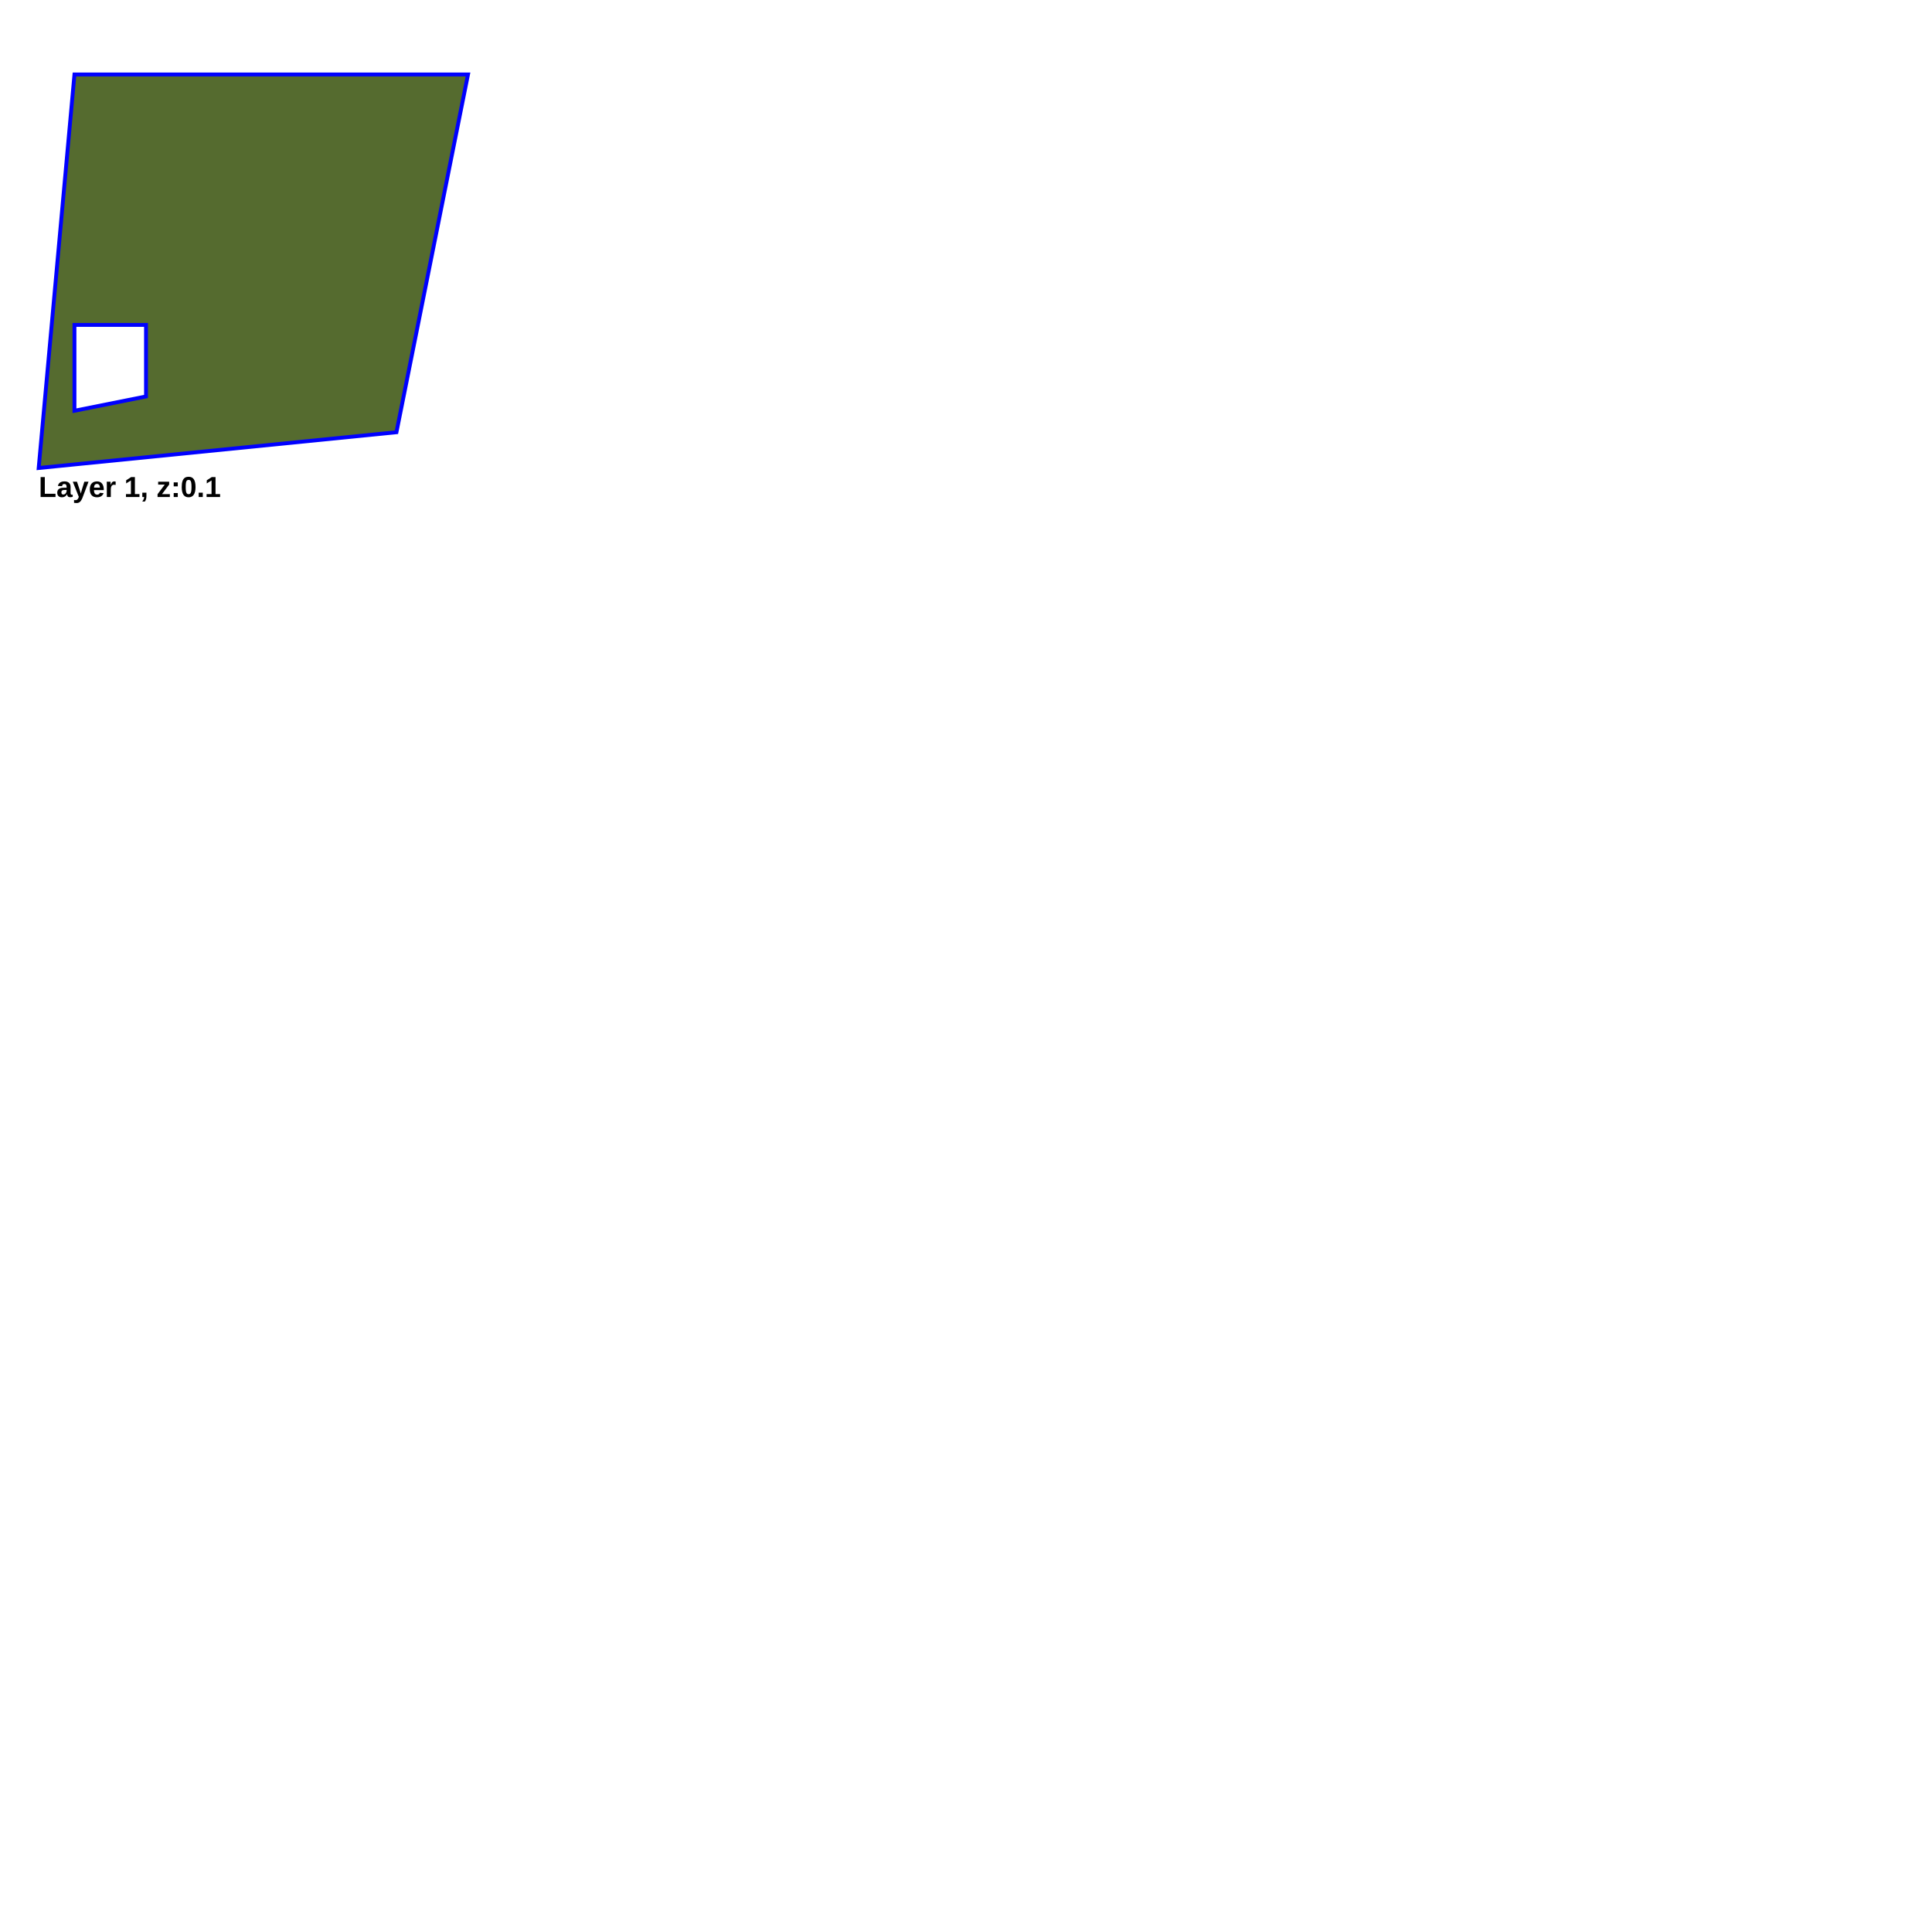
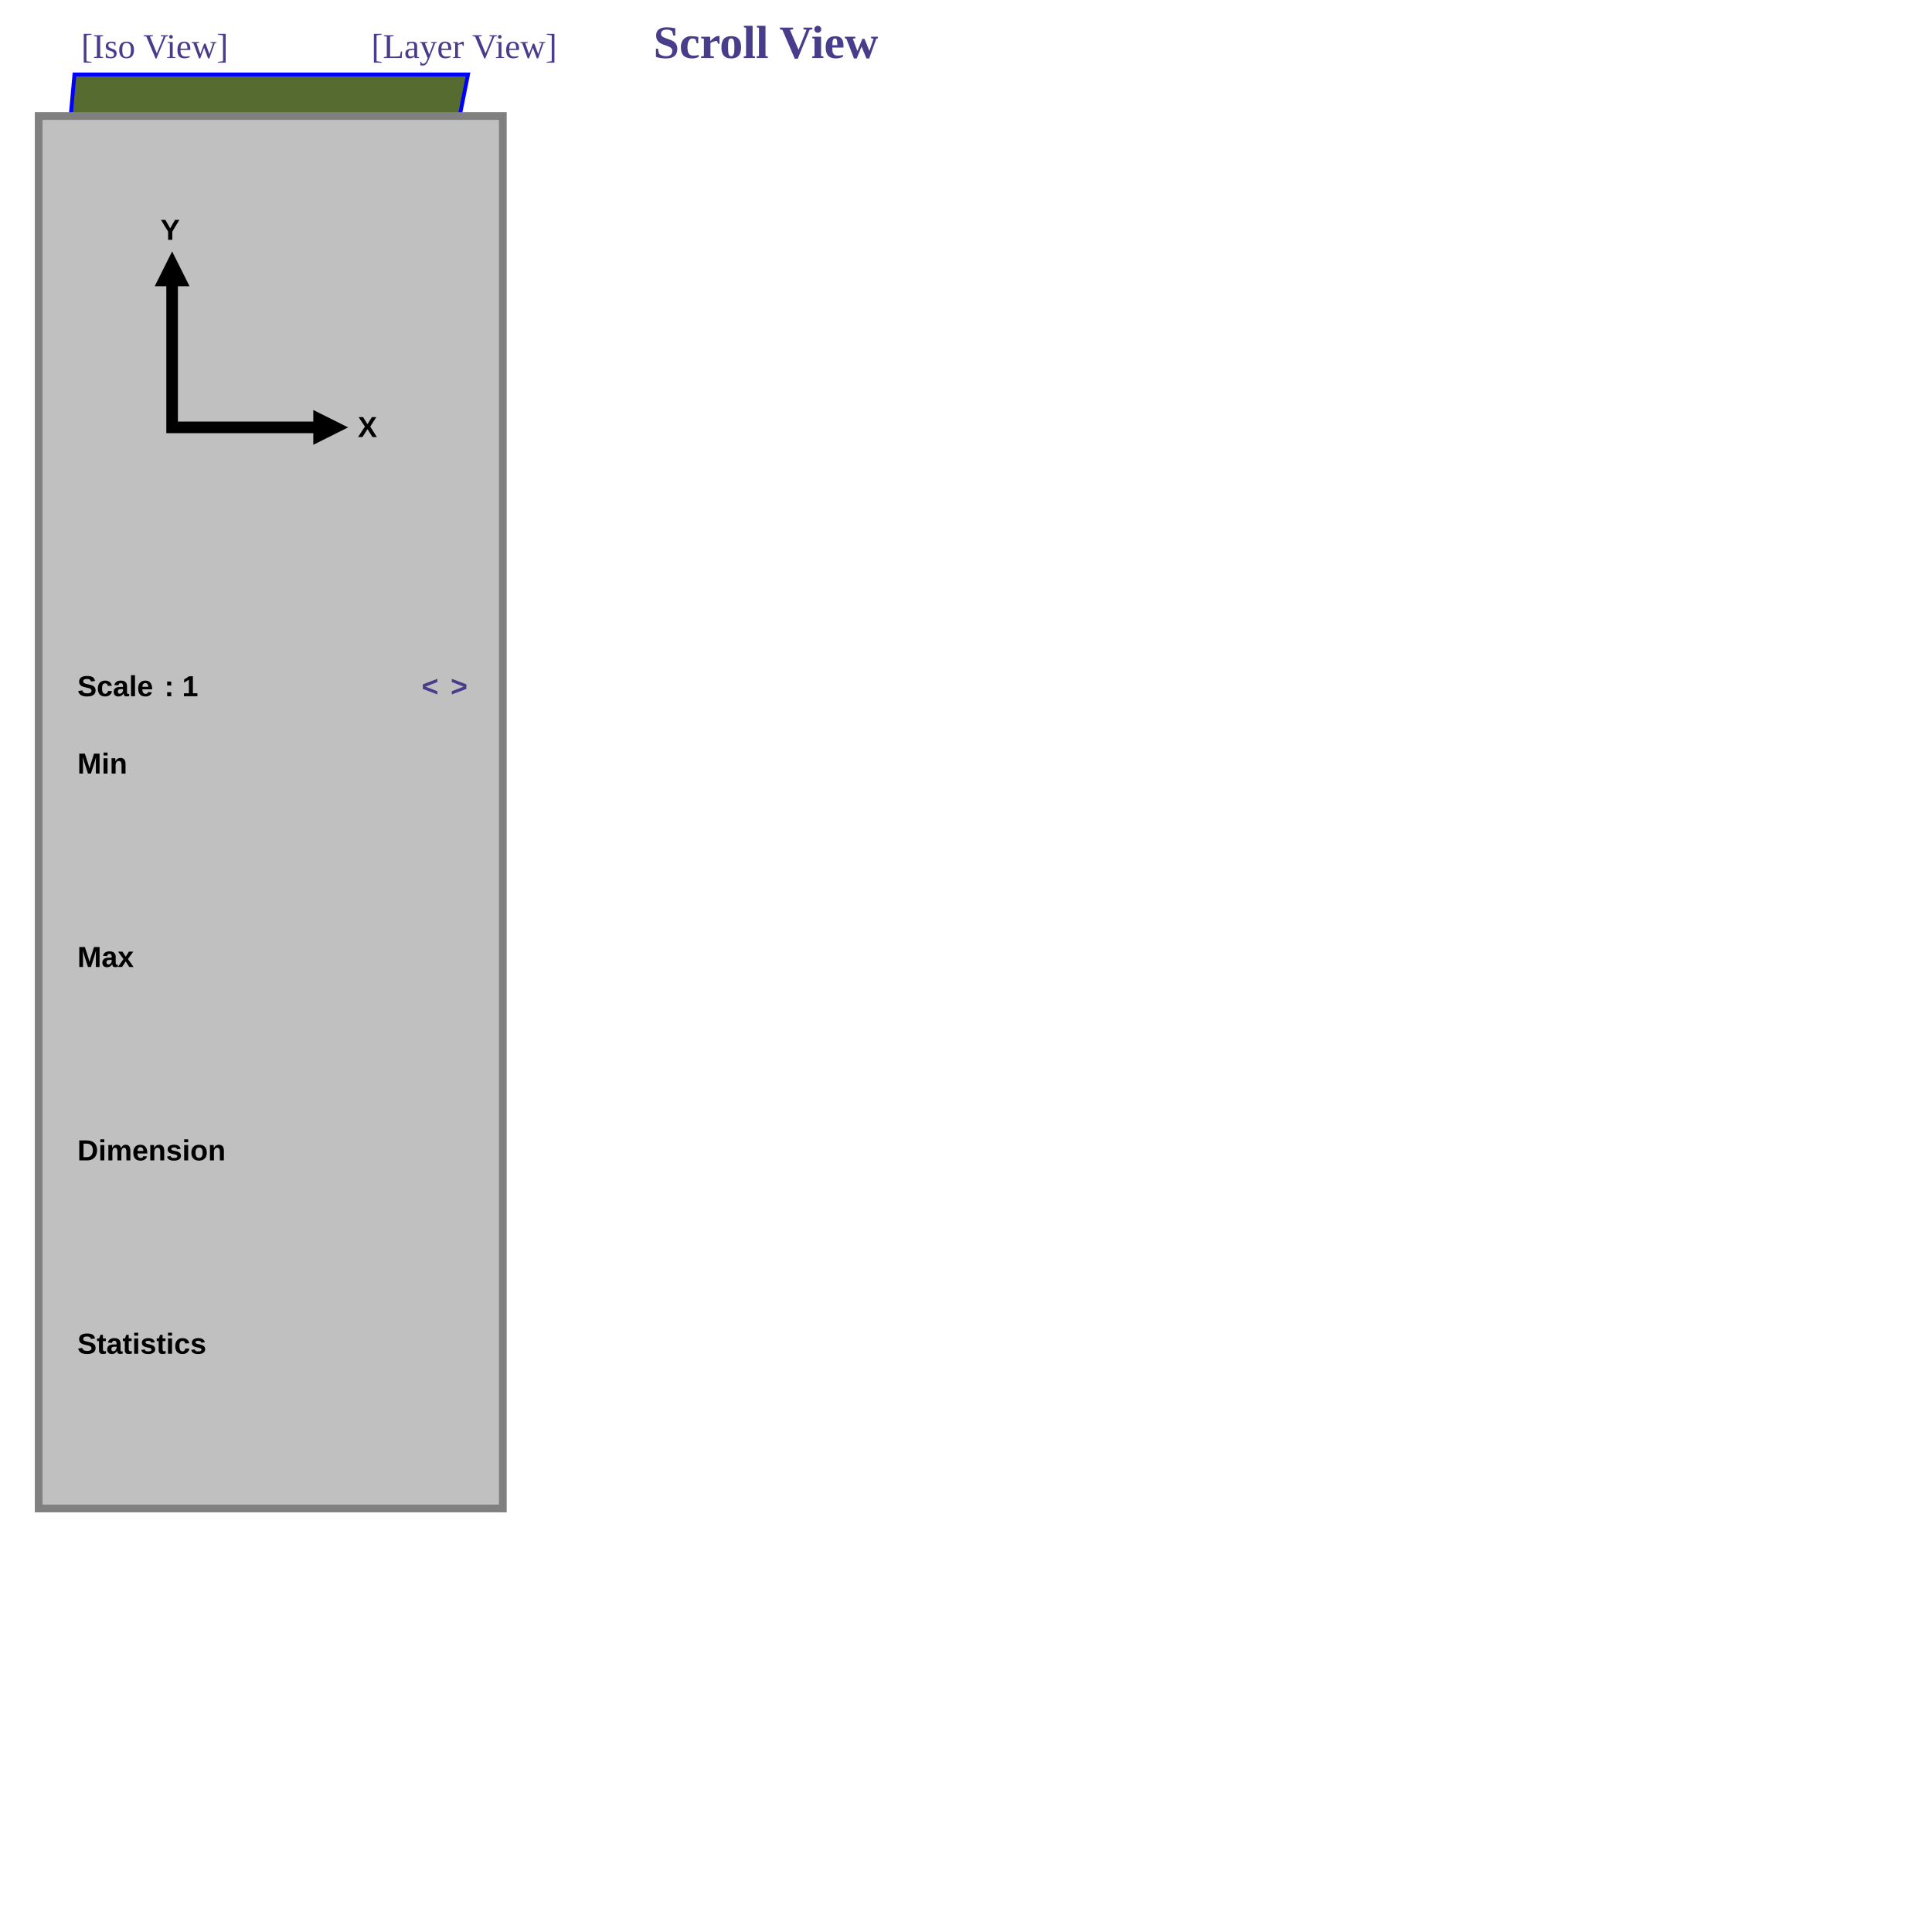
- <svg xmlns="http://www.w3.org/2000/svg" contentScriptType="text/ecmascript" baseProfile="full" zoomAndPan="magnify" contentStyleType="text/css" width="999px" height="999px" preserveAspectRatio="xMidYMid meet" version="1.0">
-   <g id="layerData" fill="#556B2F" stroke="#00F" stroke-width="0.54px" font-weight="bold" font-family="Arial" font-size="15px">
+ <svg xmlns="http://www.w3.org/2000/svg" contentScriptType="text/ecmascript" baseProfile="full" zoomAndPan="magnify" contentStyleType="text/css" height="999px" preserveAspectRatio="xMidYMid meet" width="999px" version="1.0">
+   <g id="layerData" fill="#556B2F" font-weight="bold" font-family="Arial" font-size="15px" stroke="#00F" stroke-width="0.54px">
    <g id="sliceElementTemplate" transform="translate(20, 242)">
      <text id="layerTextTemplate" y="15" fill="#000" stroke="none">Layer 1, z:0.1</text>
      <path transform="scale(3.7, -3.7) translate(0, 5)" d="M 0 -5 L 50 0 L60 50 L 5 50 z M 5 3 L5 15 L15 15 L15 5 z" />
    </g>
  </g>
-   <g id="beginningOfControlSection" font-weight="bold" font-family="Arial" font-size="15px">
-     <text id="buttonSingle" fill="darkslateblue" visibility="hidden">[Single View]</text>
-     <g id="javascriptControls" visibility="hidden" fill="#000">
-       <rect width="640" height="90" stroke="gray" stroke-width="4px" fill="silver" />
-       <g>
-         <path stroke="#000" stroke-width="3" d="M 20 20 h5 l-5 -10 l-5 10 h5 v35 h35 v-5 l10 5 l-10 5 v-5 h-35 z" />
-         <text x="25" y="20">Y</text>
-         <text x="69" y="60">X</text>
-         <text x="10" y="80" id="buttonAll" fill="darkslateblue">[Show All]</text>
+   <g id="controls" beginningOfControlSection="true">
+     <g id="isoControlBox" fill="#000" font-family="Arial" font-size="15px" font-weight="bold" transform="translate(20, 60)" visibility="hidden">
+       <rect width="240" height="720" stroke="gray" stroke-width="4px" fill="silver" />
+       <circle id="globe" cx="120" cy="120" r="100" fill="gray" />
+       <circle id="cover" cx="120" cy="120" r="33" fill="silver" />
+       <circle id="observer" r="12" fill="darkslateblue" />
+       <text x="20" y="260" id="latitudeIso">Latitude</text>
+       <text x="198" y="260" fill="darkslateblue">&lt;</text>
+       <text x="213" y="260" fill="darkslateblue">&gt;</text>
+       <text x="20" y="280" id="longitudeIso">Longitude</text>
+       <text x="198" y="280" fill="darkslateblue">&lt;</text>
+       <text x="213" y="280" fill="darkslateblue">&gt;</text>
+       <text x="20" y="300">Scale</text>
+       <text x="65" y="300" id="scaleIso">1</text>
+       <text x="198" y="300" fill="darkslateblue">&lt;</text>
+       <text x="213" y="300" fill="darkslateblue">&gt;</text>
+       <g transform="translate(20, 340)">
+         <text>Min</text>
+         <text id="minXIso" y="20" />
+         <text id="minYIso" y="40" />
+         <text id="minZIso" y="60" />
      </g>
-       <g transform="translate(100, 20)">
-         <text id="layerMin">0</text>
-         <rect id="slider" x="10" y="-12" width="150" height="14" fill="gray" />
-         <circle id="thumb" cx="17" cy="-5" r="7" fill="darkslateblue" />
-         <text x="163" id="layerMax">5</text>
-         <text y="20" x="0">Layer </text>
-         <text y="20" x="45" id="layerNum">100</text>
-         <text y="20" x="138" fill="darkslateblue">&lt;</text>
-         <text y="20" x="153" fill="darkslateblue">&gt;</text>
-         <text y="40" x="0">Scale</text>
-         <text y="40" x="45" id="scaleNum">0.125</text>
-         <text y="40" x="138" fill="darkslateblue">&lt;</text>
-         <text y="40" x="153" fill="darkslateblue">&gt;</text>
-         <text y="60" id="layerThickness">Layer Thickness: </text>
+       <g transform="translate(20, 440)">
+         <text>Max</text>
+         <text id="maxXIso" y="20" />
+         <text id="maxYIso" y="40" />
+         <text id="maxZIso" y="60" />
      </g>
-       <g transform="translate(320, 0)">
-         <text y="40">X</text>
-         <text y="60">Y</text>
-         <text y="80">Z</text>
-         <text x="20" y="20">Min</text>
-         <text id="minX" x="20" y="40">0.0</text>
-         <text id="minY" x="20" y="60">0.0</text>
-         <text id="minZ" x="20" y="80">0.0</text>
-         <text x="120" y="20">Max</text>
-         <text id="maxX" x="120" y="40">0.0</text>
-         <text id="maxY" x="120" y="60">0.0</text>
-         <text id="maxZ" x="120" y="80">0.0</text>
-         <text x="220" y="20">Dimension</text>
-         <text id="dimX" x="220" y="40">0.0</text>
-         <text id="dimY" x="220" y="60">0.0</text>
-         <text id="dimZ" x="220" y="80">0.0</text>
+       <g transform="translate(20, 540)">
+         <text>Dimension</text>
+         <text id="dimXIso" y="20" />
+         <text id="dimYIso" y="40" />
+         <text id="dimZIso" y="60" />
+       </g>
+       <g transform="translate(20, 640)">
+         <text>Statistics</text>
+         <text y="20" id="layerThicknessIso" />
+         <text y="40" id="numberOfLayersIso" />
+         <text y="60" id="volumeIso" />
      </g>
    </g>
-   </g>
-   <g id="noJavascriptControls" fill="#000" transform="translate(20, 1400)">
-     <rect width="640" height="110" stroke="gray" stroke-width="4px" fill="silver" />
-     <g transform="translate(10, 0)">
-       <g transform="translate(0, 20)">
-         <text x="120">Min</text>
-         <text x="220">Max</text>
-         <text x="320">Dimension</text>
-         <path stroke="#000" stroke-width="3" d="M 5 40 h5 l-5 -10 l-5 10 h5 v35 h35 v-5 l10 5 l-10 5 v-5 h-35 z" />
-         <text x="3" y="20" font-weight="bold">Y</text>
-         <text x="60" y="80" font-weight="bold">X</text>
-         <text x="120" y="80" id="layerThicknessNoJavascript">Layer Thickness: replaceWith_layerThickness mm</text>
+     <g id="layerControlBox" fill="#000" font-family="Arial" font-size="15px" font-weight="bold" transform="translate(20, 60)" visibility="hidden">
+       <rect width="240" height="720" stroke="gray" stroke-width="4px" fill="silver" />
+       <path stroke-width="0" d="M 66 164 h76 v6 l18 -9 l-18 -9 v6 h-70 v-70 h6 l-9 -18 l-9 18 h6 z" />
+       <text x="68" y="64" text-anchor="middle">Y</text>
+       <text x="165" y="166">X</text>
+       <text x="20" y="245">0</text>
+       <rect id="slider" x="32" y="230" width="170" height="24" fill="gray" />
+       <circle id="thumb" cx="42" cy="242" r="12" fill="darkslateblue" />
+       <text x="203" y="245" id="maxIndexLayer">1</text>
+       <text x="20" y="280" id="currentIndexLayer">Layer</text>
+       <text x="198" y="280" fill="darkslateblue">&lt;</text>
+       <text x="213" y="280" fill="darkslateblue">&gt;</text>
+       <text x="20" y="300">Scale</text>
+       <text x="65" y="300" id="scaleLayer">1</text>
+       <text x="198" y="300" fill="darkslateblue">&lt;</text>
+       <text x="213" y="300" fill="darkslateblue">&gt;</text>
+       <g transform="translate(20, 340)">
+         <text>Min</text>
+         <text id="minXLayer" y="20" />
+         <text id="minYLayer" y="40" />
+         <text id="minZLayer" y="60" />
      </g>
-       <g transform="translate(100, 40)">
-         <text>X</text>
-         <text id="minXNoJavascript" x="20">replaceWith_minX</text>
-         <text id="maxXNoJavascript" x="120">replaceWith_maxX</text>
-         <text id="dimXNoJavascript" x="220">replaceWith_dimX</text>
+       <g transform="translate(20, 440)">
+         <text>Max</text>
+         <text id="maxXLayer" y="20" />
+         <text id="maxYLayer" y="40" />
+         <text id="maxZLayer" y="60" />
      </g>
-       <g transform="translate(100, 60)">
-         <text>Y</text>
-         <text id="minYNoJavascript" x="20">replaceWith_minY</text>
-         <text id="maxYNoJavascript" x="120">replaceWith_maxY</text>
-         <text id="dimYNoJavascript" x="220">replaceWith_dimY</text>
+       <g transform="translate(20, 540)">
+         <text>Dimension</text>
+         <text id="dimXLayer" y="20" />
+         <text id="dimYLayer" y="40" />
+         <text id="dimZLayer" y="60" />
      </g>
-       <g transform="translate(100, 80)">
-         <text>Z</text>
-         <text id="minZNoJavascript" x="20">replaceWith_minZ</text>
-         <text id="maxZNoJavascript" x="120">replaceWith_maxZ</text>
-         <text id="dimZNoJavascript" x="220">replaceWith_dimZ</text>
+       <g transform="translate(20, 640)">
+         <text>Statistics</text>
+         <text y="20" id="layerThicknessLayer" />
+         <text y="40" id="numberOfLayersLayer" />
+         <text y="60" id="volumeLayer" />
      </g>
    </g>
+     <g id="scrollControlBox" fill="#000" font-family="Arial" font-size="15px" font-weight="bold" transform="translate(20, 60)" visibility="visible">
+       <rect width="240" height="720" stroke="gray" stroke-width="4px" fill="silver" />
+       <path stroke-width="0" d="M 66 164 h76 v6 l18 -9 l-18 -9 v6 h-70 v-70 h6 l-9 -18 l-9 18 h6 z" />
+       <text x="68" y="64" text-anchor="middle">Y</text>
+       <text x="165" y="166">X</text>
+       <text x="20" y="300">Scale</text>
+       <text x="65" y="300" id="scaleScroll">: 1</text>
+       <text x="198" y="300" fill="darkslateblue">&lt;</text>
+       <text x="213" y="300" fill="darkslateblue">&gt;</text>
+       <g transform="translate(20, 340)">
+         <text>Min</text>
+         <text id="minXScroll" y="20" />
+         <text id="minYScroll" y="40" />
+         <text id="minZScroll" y="60" />
+       </g>
+       <g transform="translate(20, 440)">
+         <text>Max</text>
+         <text id="maxXScroll" y="20" />
+         <text id="maxYScroll" y="40" />
+         <text id="maxZScroll" y="60" />
+       </g>
+       <g transform="translate(20, 540)">
+         <text>Dimension</text>
+         <text id="dimXScroll" y="20" />
+         <text id="dimYScroll" y="40" />
+         <text id="dimZScroll" y="60" />
+       </g>
+       <g transform="translate(20, 640)">
+         <text>Statistics</text>
+         <text y="20" id="layerThicknessScroll" />
+         <text y="40" id="numberOfLayersScroll" />
+         <text y="60" id="volumeScroll" />
+       </g>
+     </g>
+     <text id="isoViewButton" x="80" y="30" fill="darkslateblue" font-size="18px" font-weight="normal" text-anchor="middle" visibility="visible">[Iso View]</text>
+     <text id="isoViewLabel" x="76" y="30" fill="darkslateblue" font-size="24px" font-weight="bold" text-anchor="middle" visibility="hidden">Iso View</text>
+     <text id="layerViewButton" x="240" y="30" fill="darkslateblue" font-size="18px" font-weight="normal" text-anchor="middle" visibility="visible">[Layer View]</text>
+     <text id="layerViewLabel" x="236" y="30" fill="darkslateblue" font-size="24px" font-weight="bold" text-anchor="middle" visibility="hidden">Layer View</text>
+     <text id="scrollViewButton" x="400" y="30" fill="darkslateblue" font-size="18px" font-weight="normal" text-anchor="middle" visibility="hidden">[Scroll View]</text>
+     <text id="scrollViewLabel" x="396" y="30" fill="darkslateblue" font-size="24px" font-weight="bold" text-anchor="middle" visibility="visible">Scroll View</text>
  </g>
</svg>
